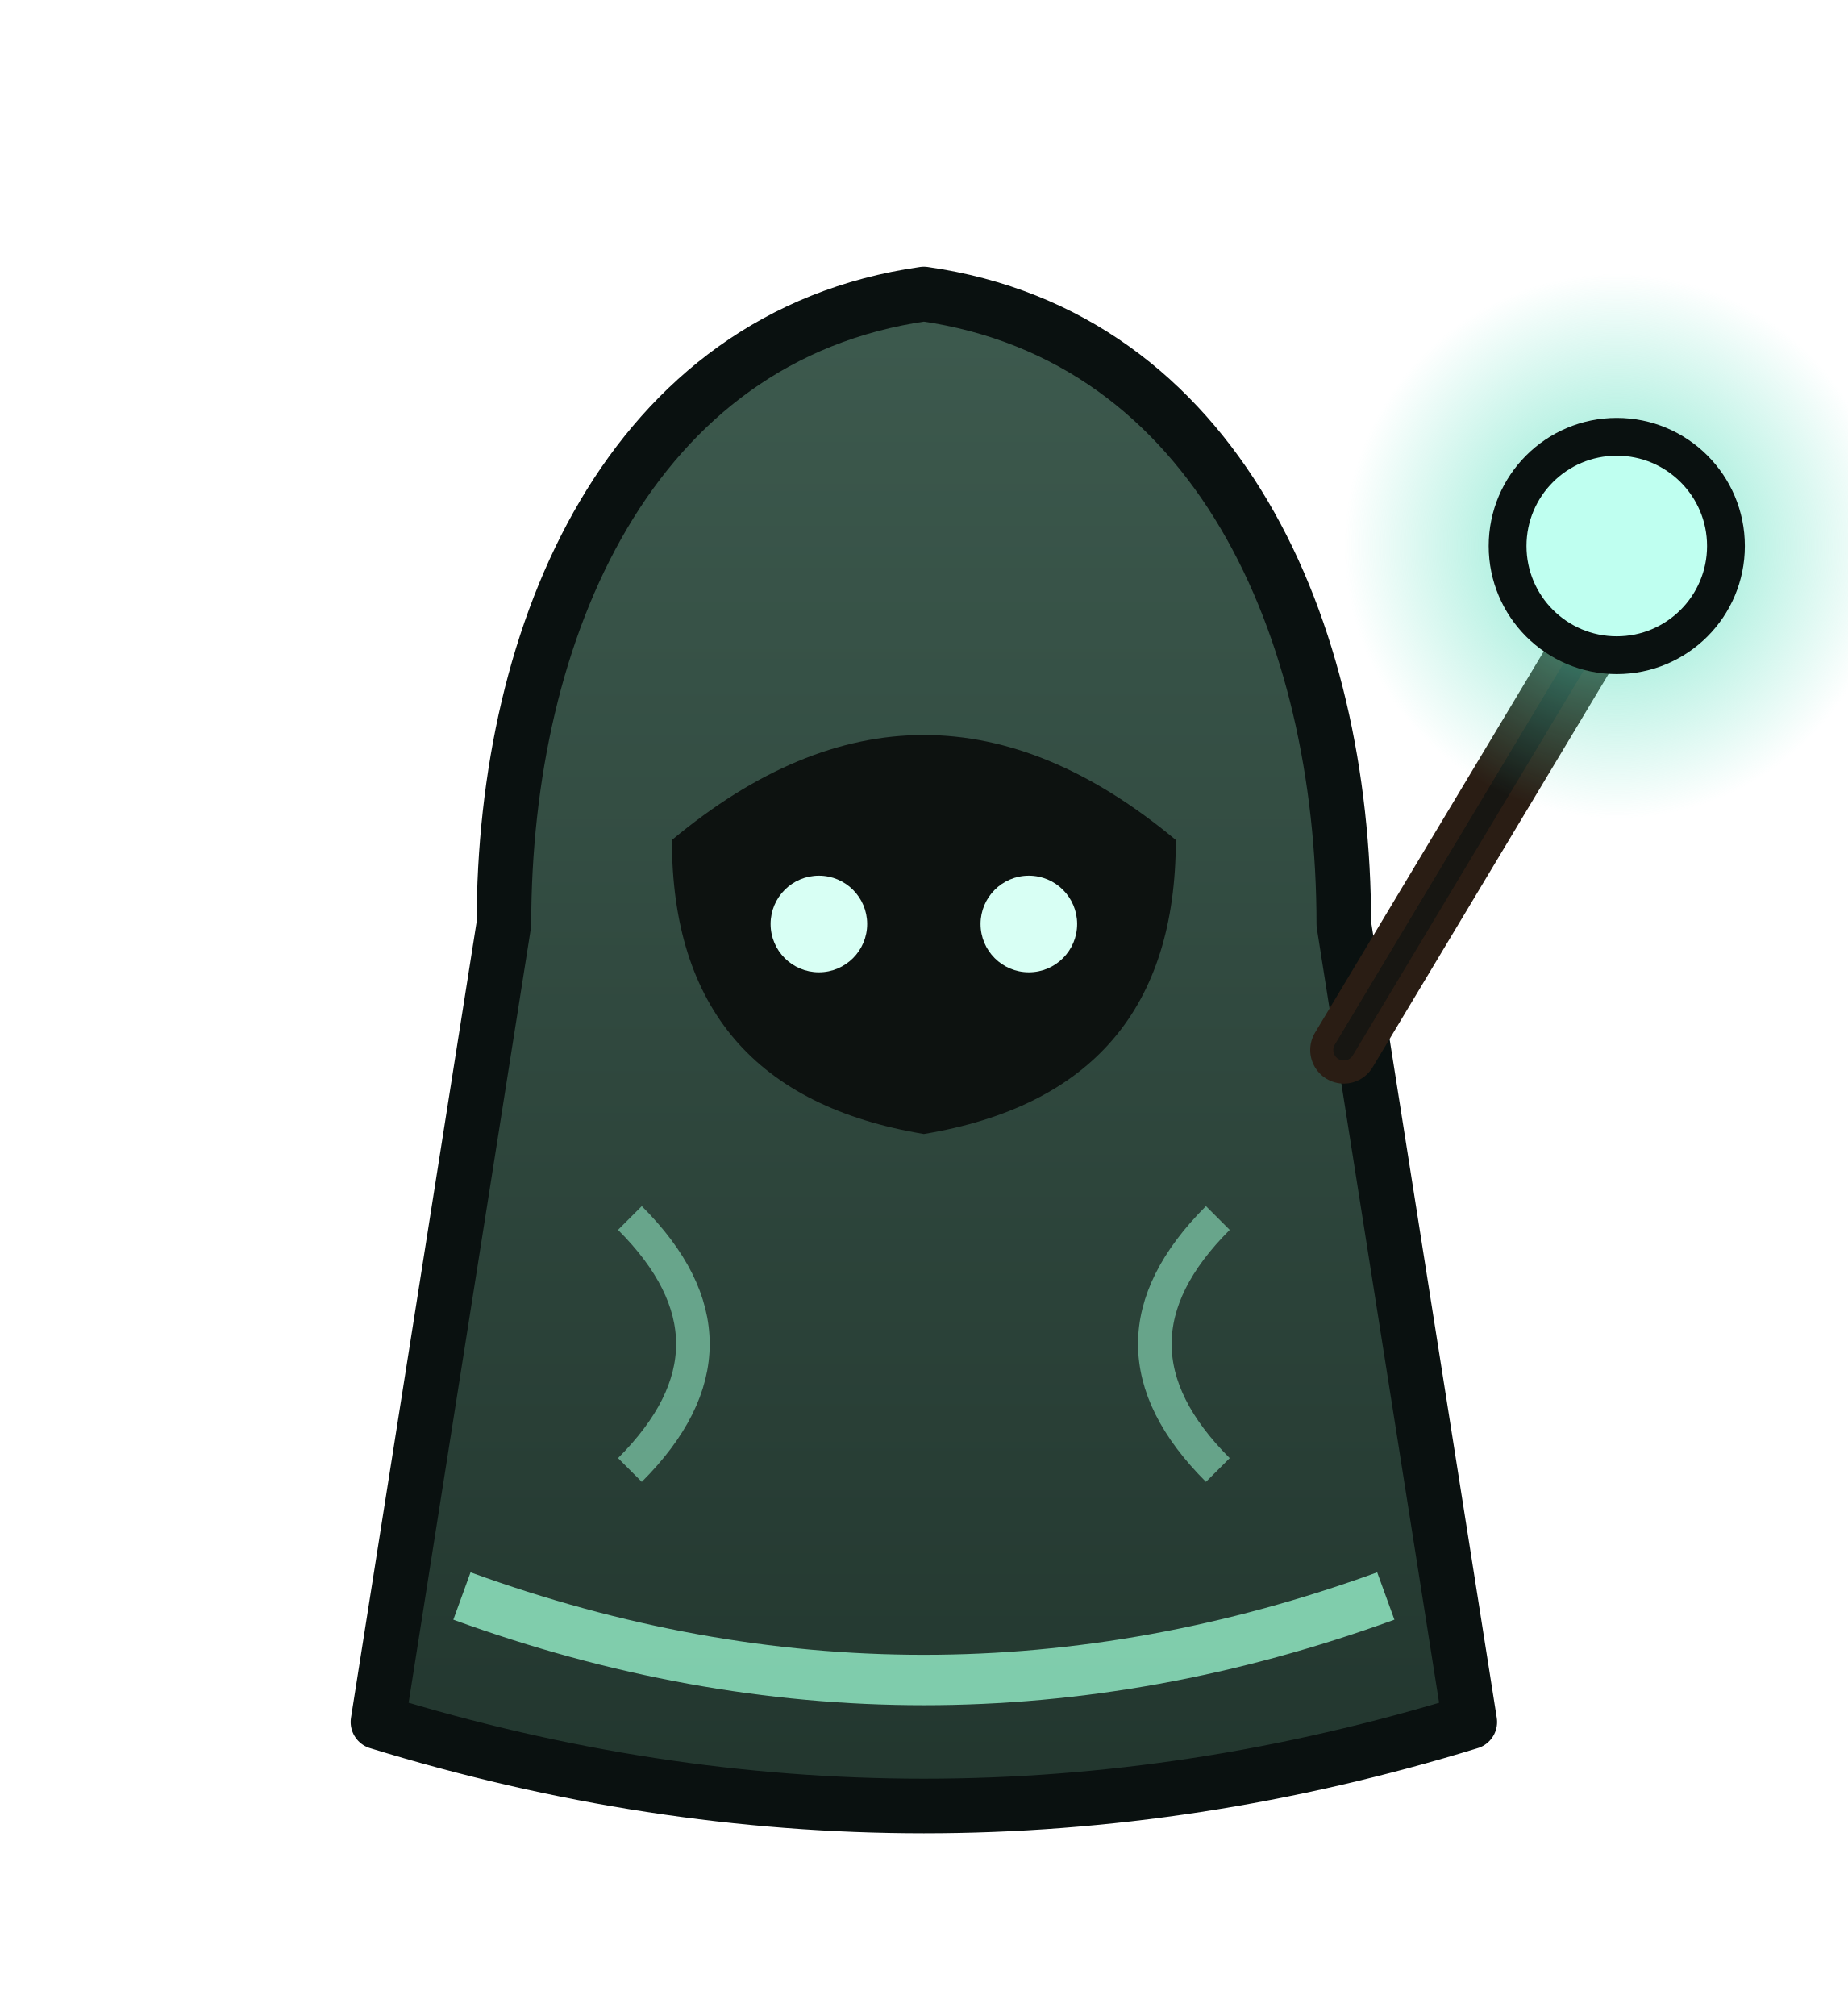
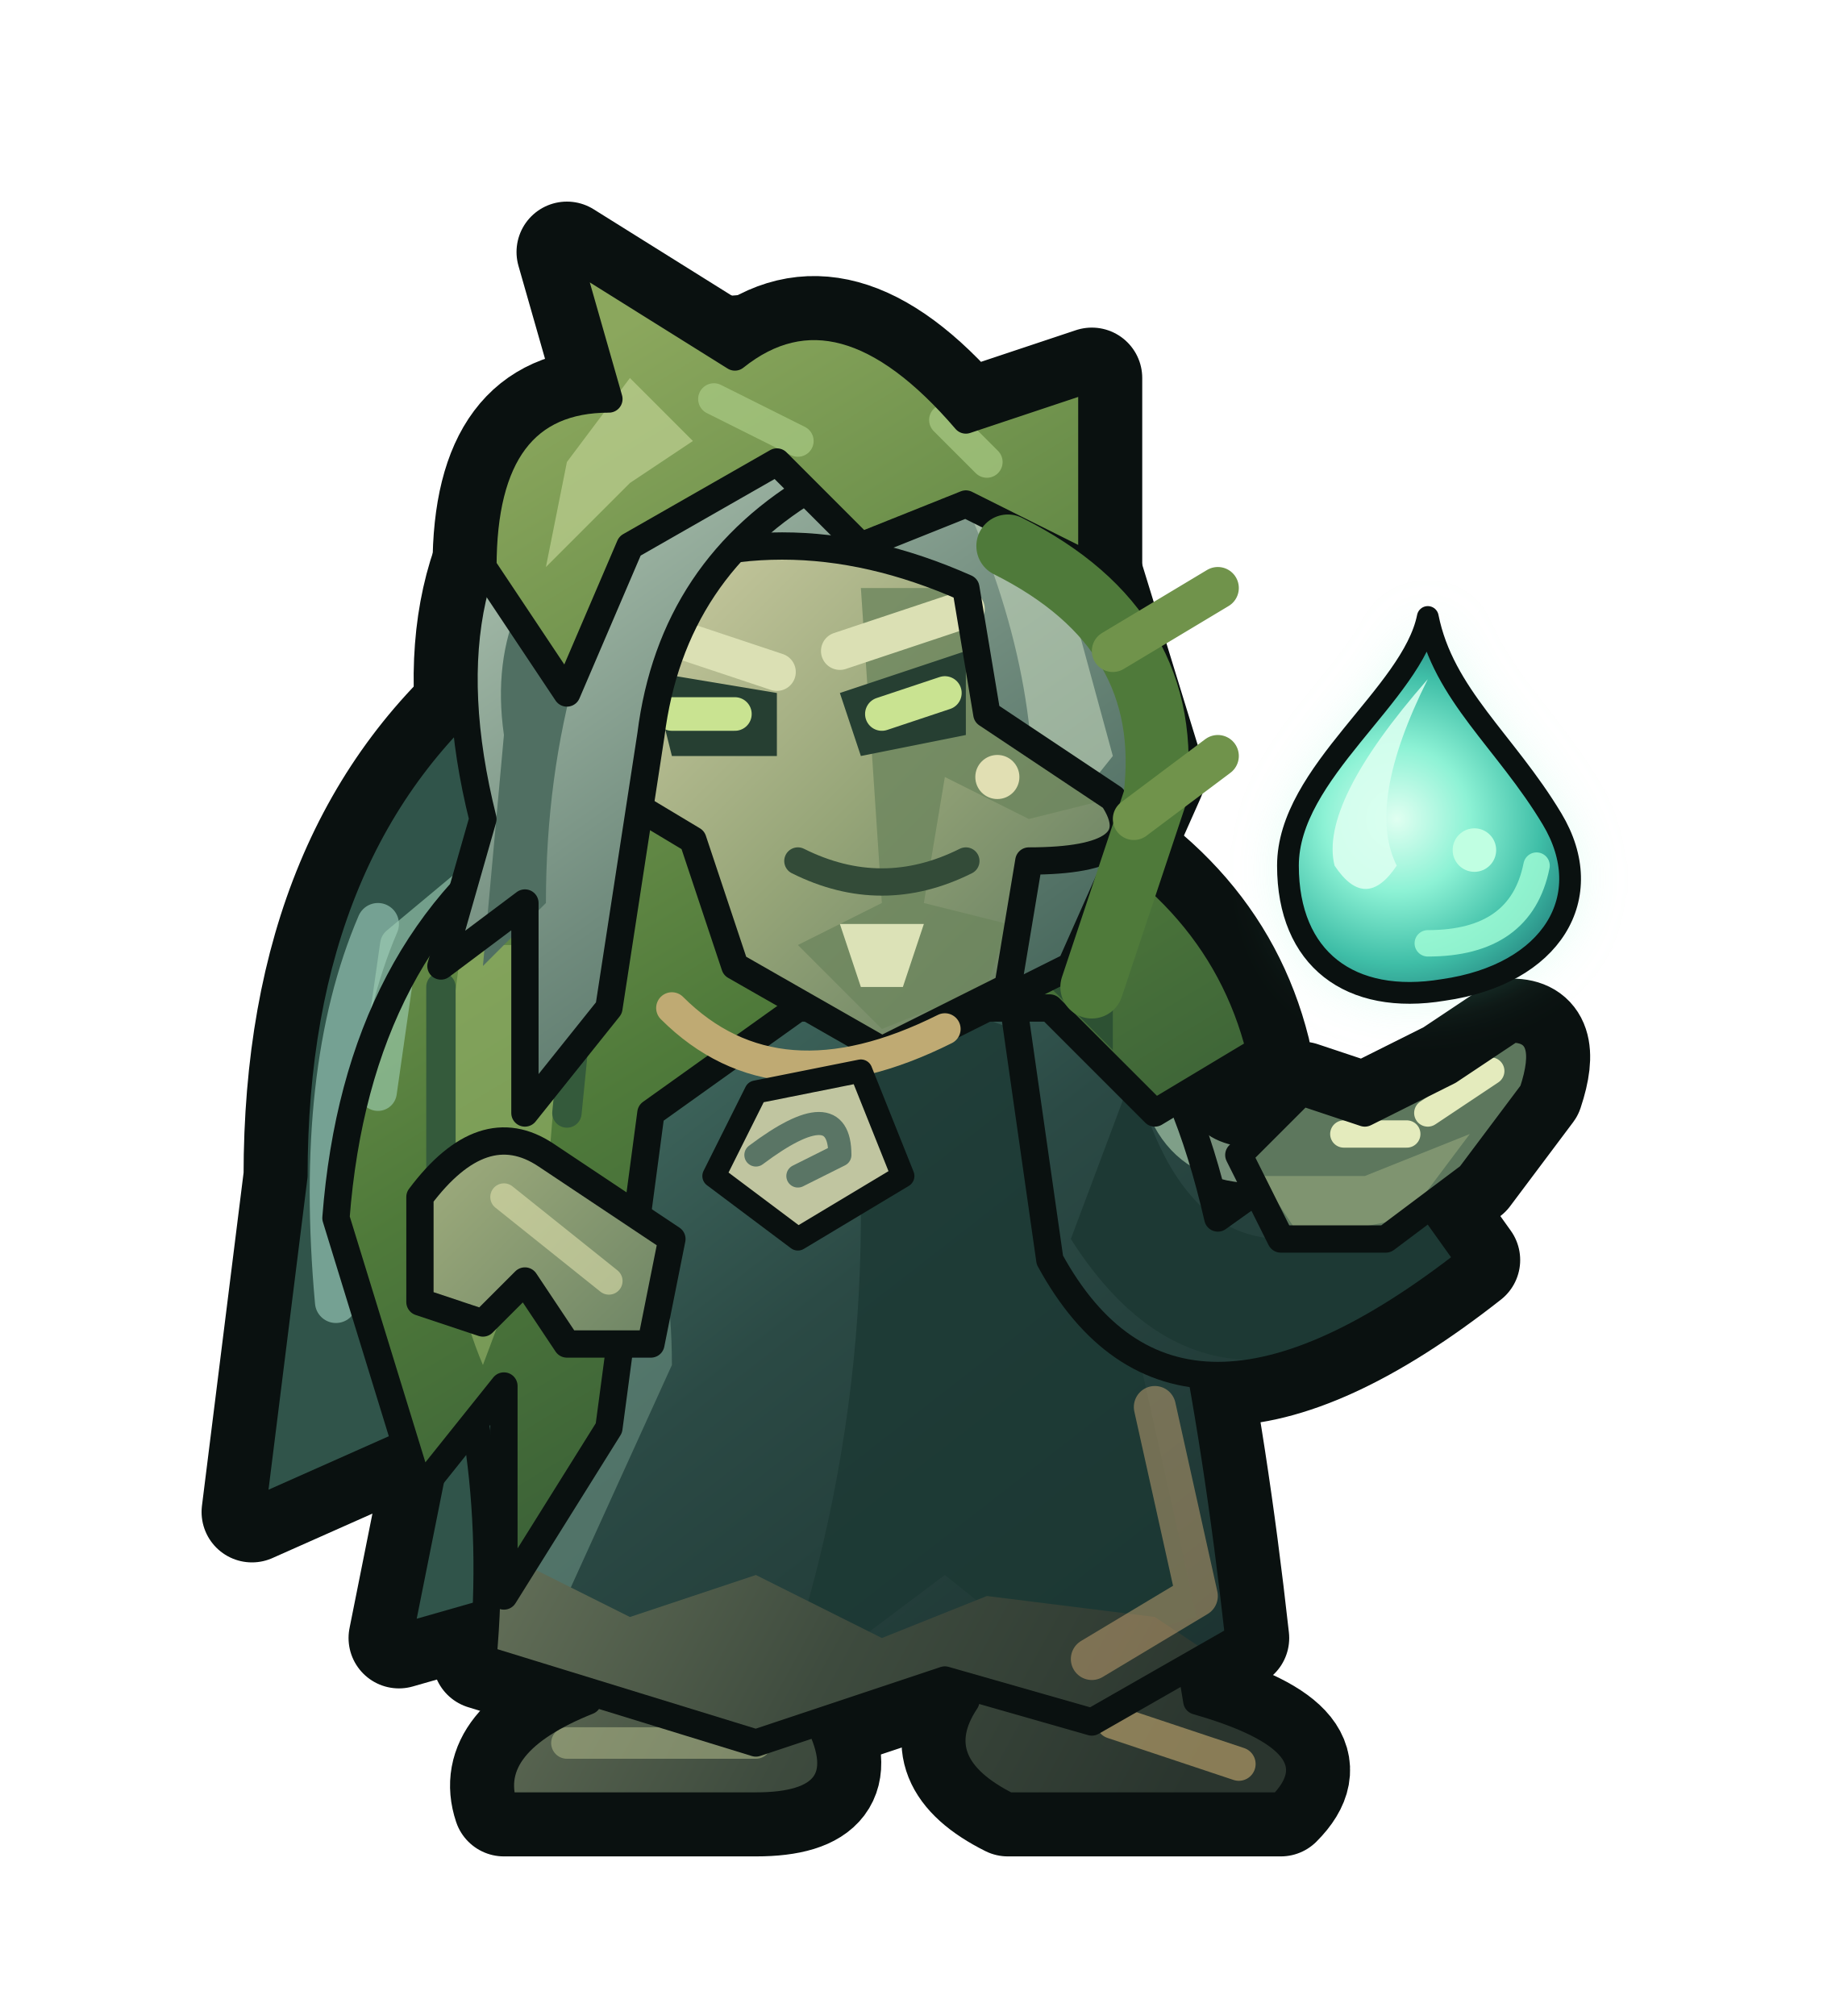
<svg xmlns="http://www.w3.org/2000/svg" viewBox="0 0 88 96" width="88" height="96">
  <defs>
-     <radialGradient id="bogwitch0-g" cx="0.5" cy="0.5" r="0.5">
-       <stop offset="0" stop-color="#bffff0" stop-opacity="0.95" />
-       <stop offset="0.45" stop-color="#5fe0c0" stop-opacity="0.45" />
-       <stop offset="1" stop-color="#5fe0c0" stop-opacity="0" />
+     <linearGradient id="bogwitch0-robe" gradientUnits="userSpaceOnUse" x1="22" y1="39" x2="57" y2="84">
+       <stop offset="0" stop-color="#548476" />
+       <stop offset="0.5" stop-color="#2b4a45" />
+       <stop offset="1" stop-color="#1a302e" />
+     </linearGradient>
+     <linearGradient id="bogwitch0-weed" gradientUnits="userSpaceOnUse" x1="19" y1="22" x2="51" y2="75">
+       <stop offset="0" stop-color="#8ba75d" />
+       <stop offset="0.5" stop-color="#4f7a3a" />
+       <stop offset="1" stop-color="#2c4e36" />
+     </linearGradient>
+     <linearGradient id="bogwitch0-skin" gradientUnits="userSpaceOnUse" x1="29" y1="27" x2="52" y2="50">
+       <stop offset="0" stop-color="#cccca2" />
+       <stop offset="0.5" stop-color="#96a578" />
+       <stop offset="1" stop-color="#5d775d" />
+     </linearGradient>
+     <linearGradient id="bogwitch0-hair" gradientUnits="userSpaceOnUse" x1="26" y1="18" x2="52" y2="55">
+       <stop offset="0" stop-color="#b4c9b6" />
+       <stop offset="0.5" stop-color="#708b7d" />
+       <stop offset="1" stop-color="#34574d" />
+     </linearGradient>
+     <linearGradient id="bogwitch0-mud" gradientUnits="userSpaceOnUse" x1="25" y1="69" x2="56" y2="86">
+       <stop offset="0" stop-color="#66725a" />
+       <stop offset="0.5" stop-color="#3e4b3e" />
+       <stop offset="1" stop-color="#2a352e" />
+     </linearGradient>
+     <radialGradient id="bogwitch0-water" gradientUnits="userSpaceOnUse" cx="-2" cy="0" r="14">
+       <stop offset="0" stop-color="#e0fff1" />
+       <stop offset="0.333" stop-color="#8df2d5" />
+       <stop offset="0.667" stop-color="#3fbea7" />
+       <stop offset="1" stop-color="#1c6e70" />
    </radialGradient>
-     <linearGradient id="bogwitch0-r" x1="0" y1="0" x2="0" y2="1">
-       <stop offset="0" stop-color="#3d5a4e" />
-       <stop offset="1" stop-color="#22362e" />
-     </linearGradient>
+     <filter id="bogwitch0-glow" filterUnits="userSpaceOnUse" x="-30" y="-30" width="150" height="155">
+       <feGaussianBlur stdDeviation="1.7" />
+     </filter>
  </defs>
-   <g transform="translate(0 0)">
-     <path d="M44 14 C30 16 24 30 24 44 L18 82 Q44 90 70 82 L64 44 C64 30 58 16 44 14 Z" fill="url(#bogwitch0-r)" stroke="#0a1110" stroke-width="2.6" stroke-linejoin="round" />
-     <path d="M22 76 Q44 84 66 76" fill="none" stroke="#8fe6c2" stroke-width="2.4" opacity="0.85" />
-     <path d="M32 40 Q44 30 56 40 Q56 52 44 54 Q32 52 32 40 Z" fill="#0d1210" />
-     <circle cx="39" cy="44" r="2.3" fill="#d8fff4" />
-     <circle cx="49" cy="44" r="2.3" fill="#d8fff4" />
-     <path d="M64 50 L76 30" stroke="#2a1d14" stroke-width="3.2" stroke-linecap="round" />
-     <path d="M64 50 L76 30" stroke="#0a1110" stroke-width="1" stroke-linecap="round" opacity="0.6" />
-     <circle cx="77" cy="26" r="13.0" fill="url(#bogwitch0-g)" />
-     <circle cx="77" cy="26" r="5.2" fill="#bffff0" stroke="#0a1110" stroke-width="1.8" />
-     <path d="M30 58 Q36 64 30 70 M58 58 Q52 64 58 70" fill="none" stroke="#8fe6c2" stroke-width="1.6" opacity="0.6" />
+   <g stroke-linejoin="round" stroke-linecap="round">
+     <g>
+       <path d="M28 75 L39 77 L39 82 Q41 86 36 86 L24 86 Q23 83 28 81 Z" fill="#0a1110" stroke="#0a1110" stroke-width="4.8" />
+       <path d="M46 77 L56 75 L57 81 Q64 83 61 86 L48 86 Q44 84 46 81 Z" fill="#0a1110" stroke="#0a1110" stroke-width="4.8" />
+       <g transform="translate(0 0) rotate(0 38 75)">
+         <path d="M24 32 Q14 40 14 56 L12 72 L21 68 L19 78 L33 74 L37 44 Z" fill="#0a1110" stroke="#0a1110" stroke-width="4.8" />
+       </g>
+       <g transform="translate(0 0) rotate(0 38 75)">
+         <path d="M26 41 Q42 37 53 49 Q57 60 59 78 L52 82 L45 80 L36 83 L23 79 Q24 68 20 59 Z" fill="#0a1110" stroke="#0a1110" stroke-width="4.8" />
+       </g>
+       <path d="M48 46 Q55 45 58 58 L65 53 L70 60 Q56 71 50 60 Z" fill="#0a1110" stroke="#0a1110" stroke-width="4.8" />
+       <g transform="translate(0 0) rotate(0 38 75)">
+         <path d="M26 39 Q17 45 16 58 L20 71 L24 66 L24 76 L29 68 L31 53 L38 48 L50 48 L55 53 L60 50 Q58 42 49 38 Z" fill="#0a1110" stroke="#0a1110" stroke-width="4.8" />
+       </g>
+       <g transform="translate(0 0) rotate(0 38 75)">
+         <path d="M33 20 Q43 15 51 24 L55 37 L51 46 L45 49 L37 43 L29 37 Z" fill="#0a1110" stroke="#0a1110" stroke-width="4.8" />
+       </g>
+       <g transform="translate(0 0) rotate(0 38 75)">
+         <path d="M29 28 Q37 24 46 28 L47 34 L53 38 Q55 41 49 41 L48 47 L42 50 L35 46 L33 40 L28 37 Z" fill="#0a1110" stroke="#0a1110" stroke-width="4.8" />
+       </g>
+       <g transform="translate(0 0) rotate(0 38 75)">
+         <path d="M23 39 Q20 27 27 21 Q34 13 44 19 L50 24 L39 23 Q32 27 31 35 L29 48 L25 53 L25 43 L21 46 Z" fill="#0a1110" stroke="#0a1110" stroke-width="4.8" />
+       </g>
+       <g transform="translate(0 0) rotate(0 38 75)">
+         <path d="M23 27 Q23 19 29 19 L27 12 L35 17 Q40 13 46 20 L52 18 L52 27 L46 24 L41 26 L37 22 L30 26 L27 33 Z" fill="#0a1110" stroke="#0a1110" stroke-width="4.8" />
+       </g>
+       <g transform="translate(0 0) rotate(0 38 75)">
+         <path d="M20 57 Q23 53 26 55 L32 59 L31 64 L27 64 L25 61 L23 63 L20 62 Z" fill="#0a1110" stroke="#0a1110" stroke-width="4.8" />
+       </g>
+       <g transform="translate(0 0)">
+         <path d="M59 55 L62 52 L65 53 L69 51 L72 49 Q74 49 73 52 L70 56 L66 59 L61 59 Z" fill="#0a1110" stroke="#0a1110" stroke-width="4.8" />
+       </g>
+     </g>
+     <g>
+       <path d="M28 75 L39 77 L39 82 Q41 86 36 86 L24 86 Q23 83 28 81 Z" fill="url(#bogwitch0-mud)" />
+       <path d="M27 83 L36 83" fill="none" stroke="#b1ba8a" stroke-width="1.5" opacity="0.55" />
+       <path d="M28 75 L39 77 L39 82 Q41 86 36 86 L24 86 Q23 83 28 81 Z" fill="none" stroke="#0a1110" stroke-width="1.3" />
+       <path d="M46 77 L56 75 L57 81 Q64 83 61 86 L48 86 Q44 84 46 81 Z" fill="url(#bogwitch0-mud)" />
+       <path d="M53 82 L59 84" fill="none" stroke="#c8ac71" stroke-width="1.6" opacity="0.6" />
+       <path d="M46 77 L56 75 L57 81 Q64 83 61 86 L48 86 Q44 84 46 81 Z" fill="none" stroke="#0a1110" stroke-width="1.3" />
+       <g transform="translate(0 0) rotate(0 38 75)">
+         <path d="M24 32 Q14 40 14 56 L12 72 L21 68 L19 78 L33 74 L37 44 Z" fill="#30544a" />
+         <path d="M18 44 Q15 51 16 62" fill="none" stroke="#a4d4c3" stroke-width="2" opacity="0.6" />
+         <path d="M24 32 Q14 40 14 56 L12 72 L21 68 L19 78 L33 74 L37 44 Z" fill="none" stroke="#0a1110" stroke-width="1.3" />
+       </g>
+       <g transform="translate(0 0) rotate(0 38 75)">
+         <path d="M26 41 Q42 37 53 49 Q57 60 59 78 L52 82 L45 80 L36 83 L23 79 Q24 68 20 59 Z" fill="url(#bogwitch0-robe)" />
+         <path d="M40 46 L51 50 L57 77 L50 79 L45 75 L37 81 Q43 64 40 46 Z" fill="#1c3833" opacity="0.8" />
+         <path d="M27 53 Q32 56 32 65 L27 76 L24 74 Z" fill="#6b9080" opacity="0.6" />
+         <path d="M24 74 L30 77 L36 75 L42 78 L47 76 L55 77 L58 79 L52 82 L45 80 L36 83 L23 79 Z" fill="url(#bogwitch0-mud)" />
+         <path d="M55 67 L57 76 L52 79" fill="none" stroke="#dcb27a" stroke-width="2" opacity="0.45" />
+         <path d="M26 41 Q42 37 53 49 Q57 60 59 78 L52 82 L45 80 L36 83 L23 79 Q24 68 20 59 Z" fill="none" stroke="#0a1110" stroke-width="1.3" />
+       </g>
+       <path d="M48 46 Q55 45 58 58 L65 53 L70 60 Q56 71 50 60 Z" fill="url(#bogwitch0-robe)" />
+       <path d="M54 51 Q57 63 67 57 L70 60 Q58 70 51 59 Z" fill="#1d3934" />
+       <path d="M55 51 Q56 57 63 55" fill="none" stroke="#a4c5a6" stroke-width="1.7" opacity="0.7" />
+       <path d="M48 46 Q55 45 58 58 L65 53 L70 60 Q56 71 50 60 Z" fill="none" stroke="#0a1110" stroke-width="1.3" />
+       <g transform="translate(0 0) rotate(0 38 75)">
+         <path d="M26 39 Q17 45 16 58 L20 71 L24 66 L24 76 L29 68 L31 53 L38 48 L50 48 L55 53 L60 50 Q58 42 49 38 Z" fill="url(#bogwitch0-weed)" />
+         <path d="M22 45 Q20 58 23 65 L26 57 L27 45 Z" fill="#99b66b" opacity="0.6" />
+         <path d="M40 44 L46 48 L50 47 L53 50 L53 44 Z" fill="#2d5133" />
+         <path d="M21 47 L21 57 M28 43 L27 53" fill="none" stroke="#345a3b" stroke-width="1.4" opacity="1" />
+         <path d="M18 52 L19 45 L25 40" fill="none" stroke="#a0d1b5" stroke-width="1.8" opacity="0.6" />
+         <path d="M26 39 Q17 45 16 58 L20 71 L24 66 L24 76 L29 68 L31 53 L38 48 L50 48 L55 53 L60 50 Q58 42 49 38 Z" fill="none" stroke="#0a1110" stroke-width="1.3" />
+       </g>
+       <g transform="translate(0 0) rotate(0 38 75)">
+         <path d="M33 20 Q43 15 51 24 L55 37 L51 46 L45 49 L37 43 L29 37 Z" fill="url(#bogwitch0-hair)" />
+         <path d="M46 24 Q50 33 49 41 L53 36 L50 25 Z" fill="#c3d5bb" opacity="0.6" />
+         <path d="M33 20 Q43 15 51 24 L55 37 L51 46 L45 49 L37 43 L29 37 Z" fill="none" stroke="#0a1110" stroke-width="1.3" />
+       </g>
+       <g transform="translate(0 0) rotate(0 38 75)">
+         <path d="M29 28 Q37 24 46 28 L47 34 L53 38 Q55 41 49 41 L48 47 L42 50 L35 46 L33 40 L28 37 Z" fill="url(#bogwitch0-skin)" />
+         <path d="M41 28 L46 28 L47 34 L53 38 L49 39 L45 37 L44 43 L48 44 L47 47 L42 49 L38 45 L42 43 Z" fill="#6d865e" opacity="0.8" />
+         <path d="M31 32 L37 33 L37 36 L32 36 Z M40 33 L46 31 L46 35 L41 36 Z" fill="#263f32" />
+         <path d="M32 34 L35 34 M42 34 L45 33" fill="none" stroke="#c9e391" stroke-width="1.6" opacity="1" />
+         <path d="M31 30 L37 32 M40 31 L46 29" fill="none" stroke="#dbe0b4" stroke-width="1.8" opacity="1" />
+         <path d="M38 41 Q42 43 46 41" fill="none" stroke="#334b38" stroke-width="1.3" opacity="1" />
+         <path d="M40 44 L44 44 L43 47 L41 47 Z" fill="#dce2b7" />
+         <circle cx="47.5" cy="37" r="1.05" fill="#e1dfb3" />
+         <path d="M29 28 Q37 24 46 28 L47 34 L53 38 Q55 41 49 41 L48 47 L42 50 L35 46 L33 40 L28 37 Z" fill="none" stroke="#0a1110" stroke-width="1.3" />
+       </g>
+       <g transform="translate(0 0) rotate(0 38 75)">
+         <path d="M23 39 Q20 27 27 21 Q34 13 44 19 L50 24 L39 23 Q32 27 31 35 L29 48 L25 53 L25 43 L21 46 Z" fill="url(#bogwitch0-hair)" />
+         <path d="M32 22 Q26 31 26 43 L23 46 L24 35 Q23 28 29 24 Z" fill="#506f62" />
+         <path d="M26 29 Q28 22 35 21" fill="none" stroke="#d2e1cc" stroke-width="2" opacity="0.7" />
+         <path d="M23 39 Q20 27 27 21 Q34 13 44 19 L50 24 L39 23 Q32 27 31 35 L29 48 L25 53 L25 43 L21 46 Z" fill="none" stroke="#0a1110" stroke-width="1.3" />
+       </g>
+       <g transform="translate(0 0) rotate(0 38 75)">
+         <path d="M23 27 Q23 19 29 19 L27 12 L35 17 Q40 13 46 20 L52 18 L52 27 L46 24 L41 26 L37 22 L30 26 L27 33 Z" fill="url(#bogwitch0-weed)" />
+         <path d="M30 18 L33 21 L30 23 L26 27 L27 22 Z" fill="#bed091" opacity="0.7" />
+         <path d="M34 19 L38 21 M45 20 L47 22" fill="none" stroke="#aacb85" stroke-width="1.5" opacity="0.7" />
+         <path d="M23 27 Q23 19 29 19 L27 12 L35 17 Q40 13 46 20 L52 18 L52 27 L46 24 L41 26 L37 22 L30 26 L27 33 Z" fill="none" stroke="#0a1110" stroke-width="1.3" />
+       </g>
+       <g transform="translate(0 0) rotate(0 38 75)">
+         <path d="M48 26 Q56 30 55 38 L52 47" fill="none" stroke="#4f7a3a" stroke-width="3" opacity="1" />
+         <path d="M53 31 L58 28 M54 39 L58 36" fill="none" stroke="#70934b" stroke-width="2" opacity="1" />
+       </g>
+       <g transform="translate(0 0) rotate(0 38 75)">
+         <path d="M32 48 Q37 53 45 49" fill="none" stroke="#bfaa73" stroke-width="1.5" />
+         <path d="M36 52 L41 51 L43 56 L38 59 L34 56 Z" fill="#c0c5a0" stroke="#0a1110" stroke-width="1.1" />
+         <path d="M36 55 Q40 52 40 55 L38 56" fill="none" stroke="#5a7565" stroke-width="1.1" />
+       </g>
+       <g transform="translate(0 0) rotate(0 38 75)">
+         <path d="M20 57 Q23 53 26 55 L32 59 L31 64 L27 64 L25 61 L23 63 L20 62 Z" fill="url(#bogwitch0-skin)" />
+         <path d="M24 57 L29 61" fill="none" stroke="#dddfac" stroke-width="1.3" opacity="0.6" />
+         <path d="M20 57 Q23 53 26 55 L32 59 L31 64 L27 64 L25 61 L23 63 L20 62 Z" fill="none" stroke="#0a1110" stroke-width="1.3" />
+       </g>
+       <g transform="translate(0 0)">
+         <path d="M59 55 L62 52 L65 53 L69 51 L72 49 Q74 49 73 52 L70 56 L66 59 L61 59 Z" fill="url(#bogwitch0-skin)" />
+         <path d="M60 56 L65 56 L70 54 L67 58 L62 59 Z" fill="#7f9470" />
+         <path d="M64 54 L67 54 M68 53 L71 51" fill="none" stroke="#e4ebbd" stroke-width="1.3" opacity="1" />
+         <path d="M59 55 L62 52 L65 53 L69 51 L72 49 Q74 49 73 52 L70 56 L66 59 L61 59 Z" fill="none" stroke="#0a1110" stroke-width="1.3" />
+       </g>
+       <g transform="translate(68 39) scale(0.74)">
+         <g filter="url(#bogwitch0-glow)" opacity="0.28">
+           <path d="M0 -13 C-1 -8 -9 -3 -9 3 C-9 9 -5 12 1 11 C8 10 11 5 8 0 C5 -5 1 -8 0 -13 Z" fill="#78f6c9" />
+         </g>
+       </g>
+       <g transform="translate(68 39) scale(0.74)">
+         <path d="M0 -13 C-1 -8 -9 -3 -9 3 C-9 9 -5 12 1 11 C8 10 11 5 8 0 C5 -5 1 -8 0 -13 Z" fill="url(#bogwitch0-water)" stroke="#0a1110" stroke-width="1.4" />
+         <path d="M0 -9 Q-7 -1 -6 3 Q-4 6 -2 3 Q-4 -1 0 -9 Z" fill="#d9fff0" opacity="0.9" />
+         <path d="M0 8 Q6 8 7 3" fill="none" stroke="#a4ffd8" stroke-width="1.7" opacity="0.8" />
+         <circle cx="3" cy="2" r="1.4" fill="#c0ffe2" />
+       </g>
+     </g>
  </g>
</svg>
